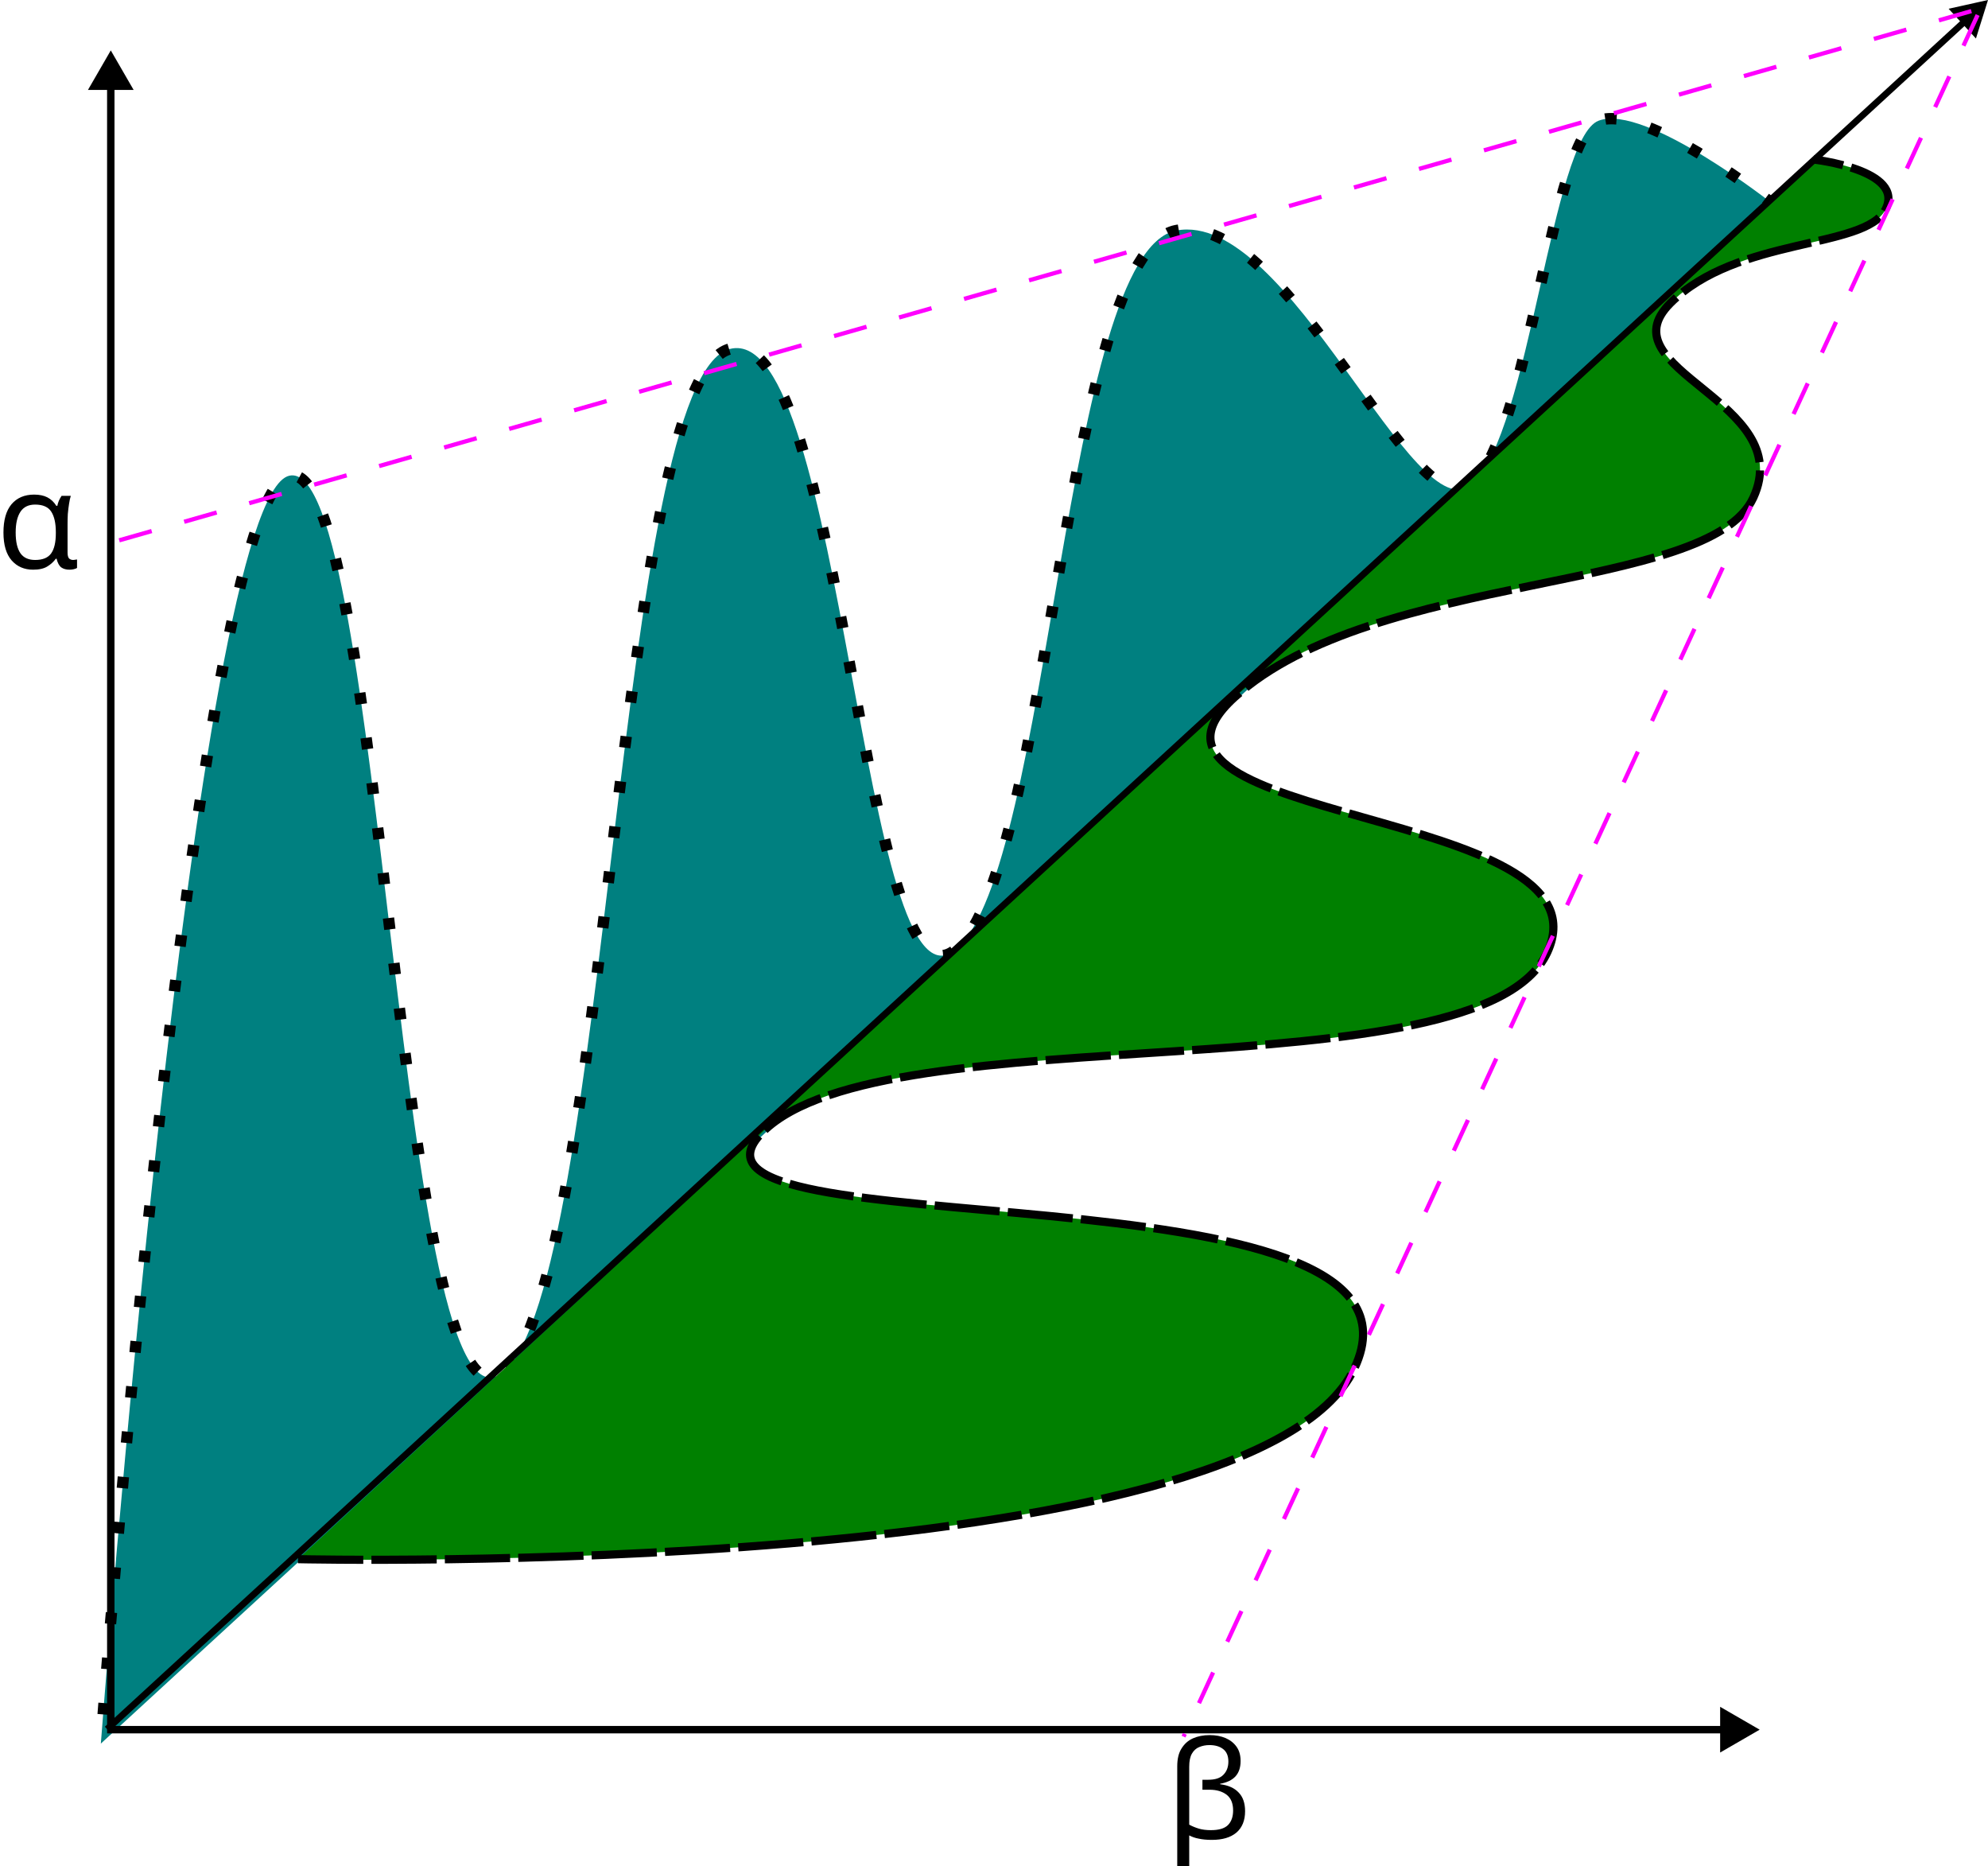
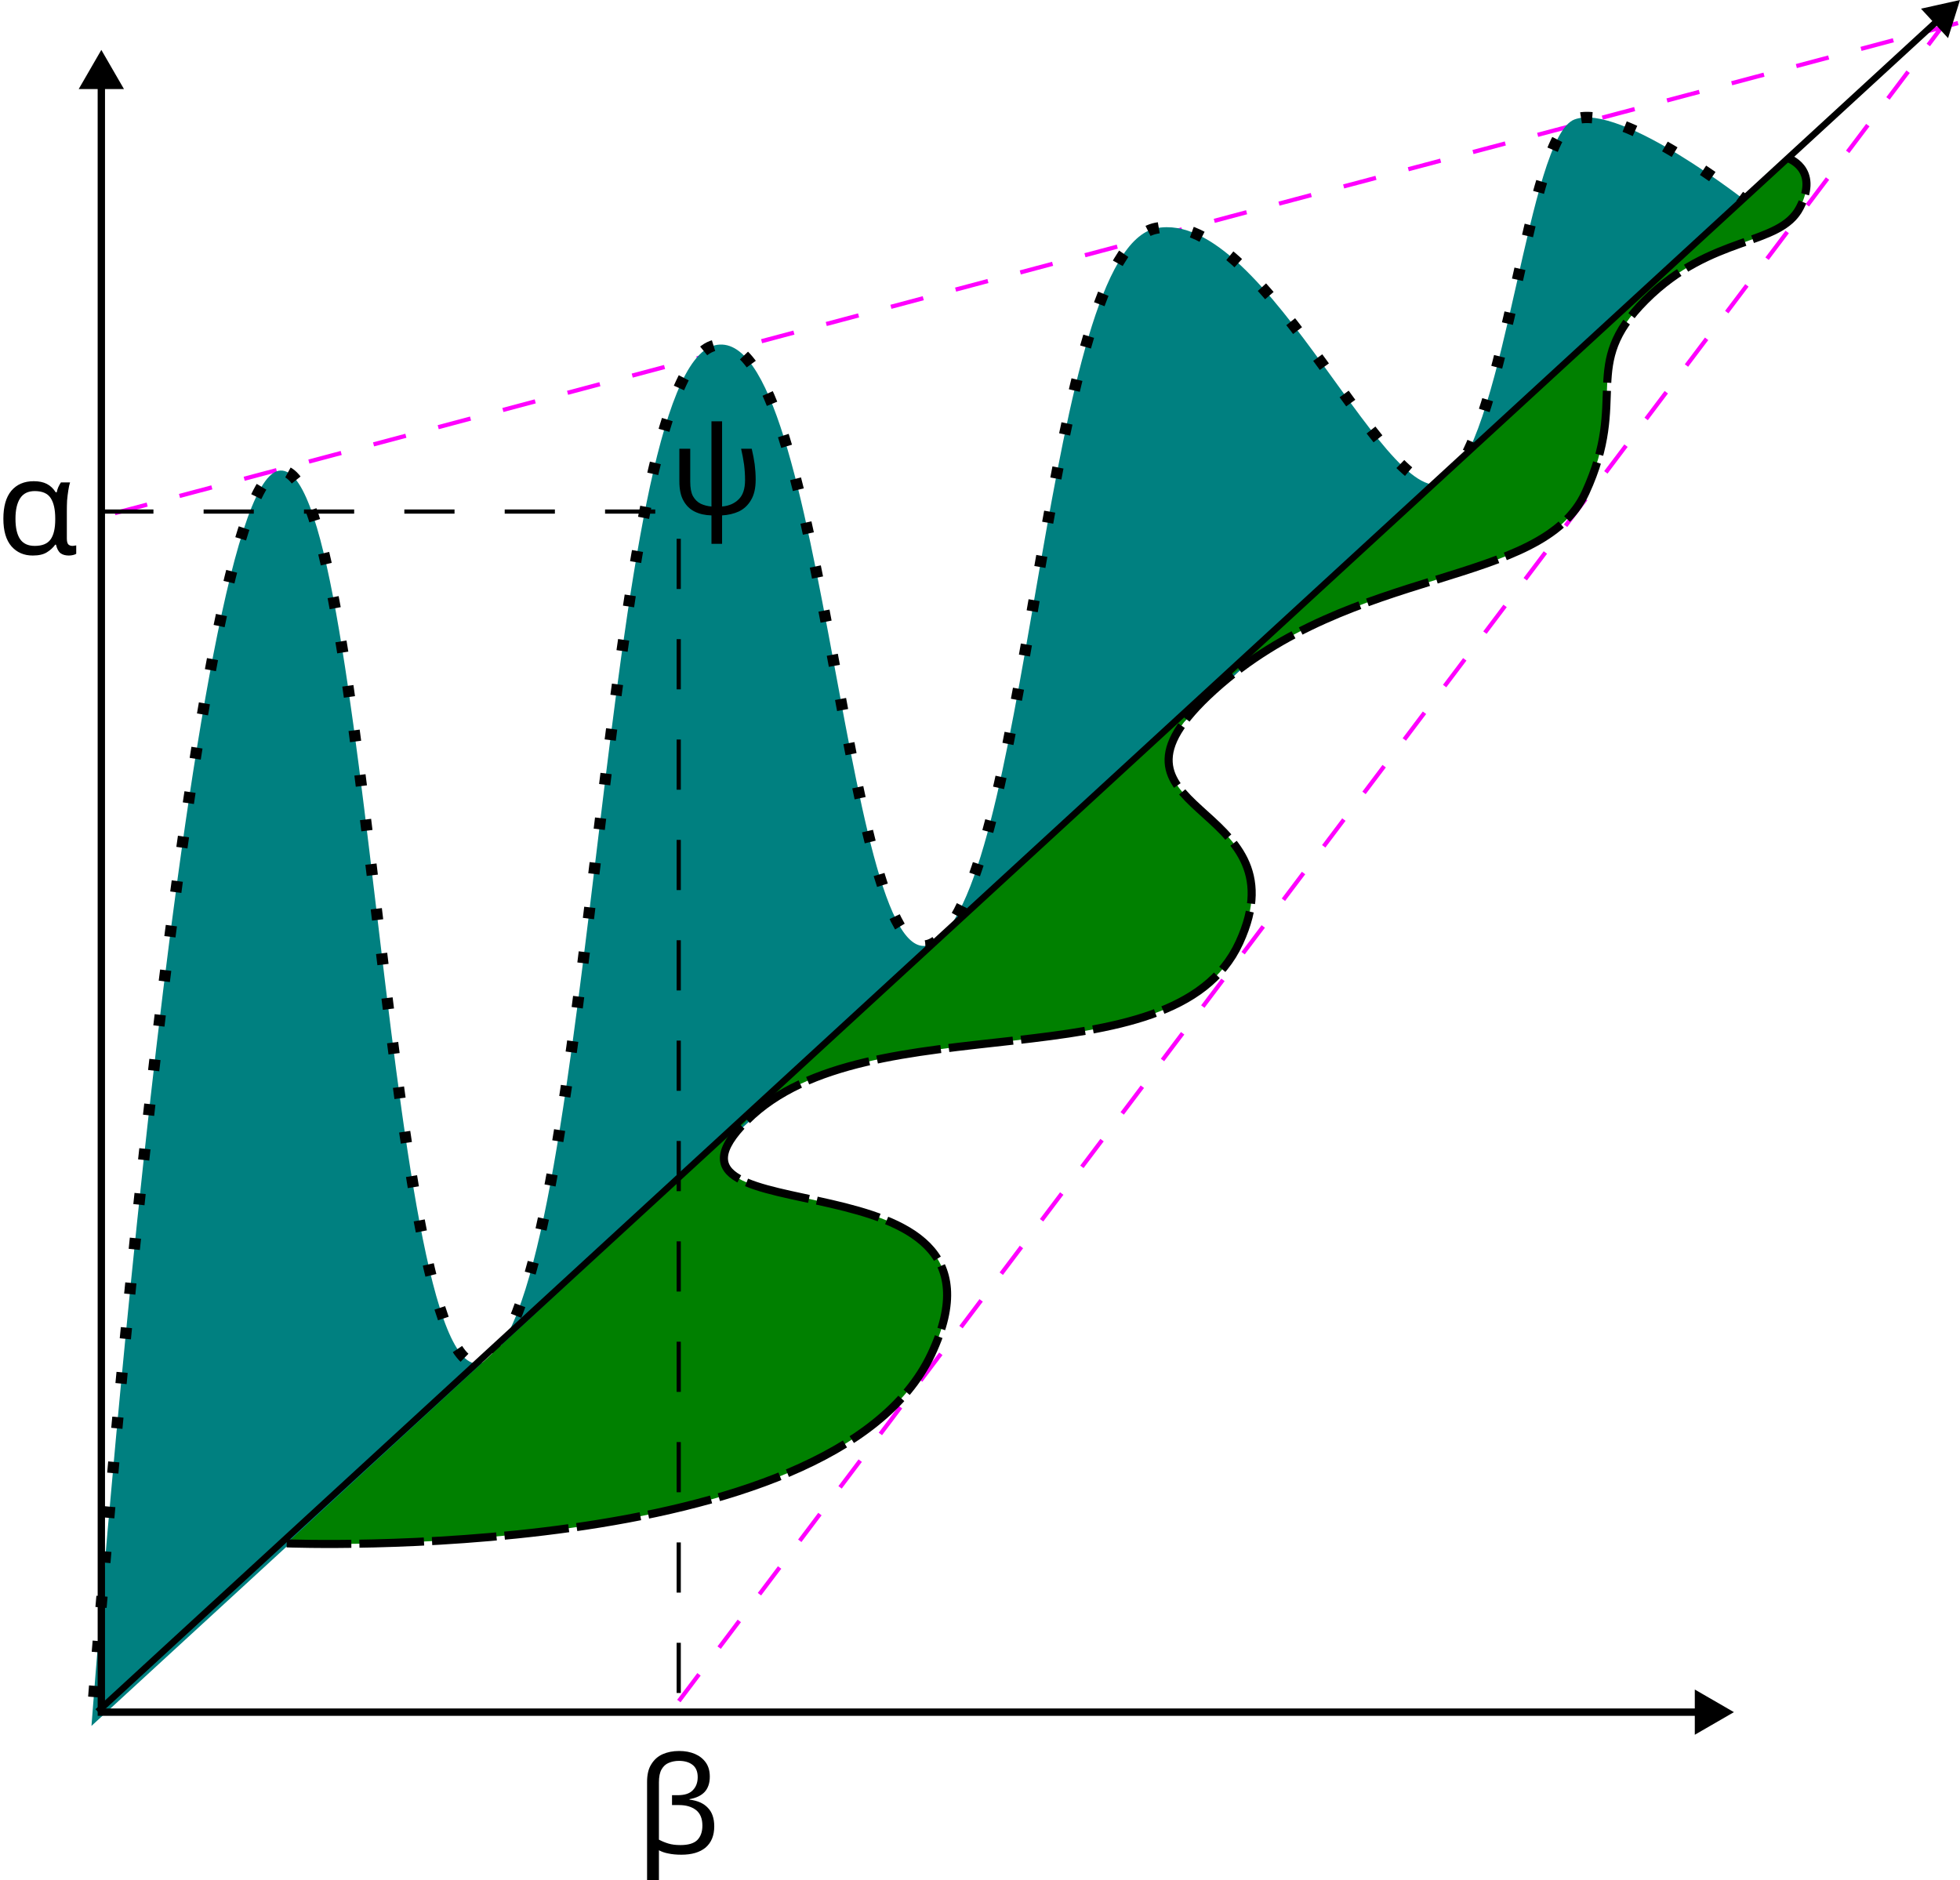
- <svg xmlns="http://www.w3.org/2000/svg" width="124.537mm" height="116.828mm" viewBox="0 0 124.537 116.828" version="1.1" id="svg5">
+ <svg xmlns="http://www.w3.org/2000/svg" width="124.008mm" height="118.945mm" viewBox="0 0 124.008 118.945" version="1.1" id="svg5">
  <defs id="defs2">
    <marker style="overflow:visible" id="marker1263" refX="0" refY="0" orient="auto-start-reverse" markerWidth="5.324" markerHeight="6.155" viewBox="0 0 5.324 6.155" preserveAspectRatio="xMidYMid">
      <path transform="scale(0.5)" style="fill:context-stroke;fill-rule:evenodd;stroke:context-stroke;stroke-width:1pt" d="M 5.77,0 -2.88,5 V -5 Z" id="path1261" />
    </marker>
    <marker style="overflow:visible" id="TriangleStart" refX="0" refY="0" orient="auto-start-reverse" markerWidth="5.324" markerHeight="6.155" viewBox="0 0 5.324 6.155" preserveAspectRatio="xMidYMid">
      <path transform="scale(0.5)" style="fill:context-stroke;fill-rule:evenodd;stroke:context-stroke;stroke-width:1pt" d="M 5.77,0 -2.88,5 V -5 Z" id="path135" />
    </marker>
    <marker style="overflow:visible" id="TriangleStart-9" refX="0" refY="0" orient="auto-start-reverse" markerWidth="5.324" markerHeight="6.155" viewBox="0 0 5.324 6.155" preserveAspectRatio="xMidYMid">
      <path transform="scale(0.5)" style="fill:context-stroke;fill-rule:evenodd;stroke:context-stroke;stroke-width:1pt" d="M 5.77,0 -2.88,5 V -5 Z" id="path135-2" />
    </marker>
    <marker style="overflow:visible" id="marker1263-0" refX="0" refY="0" orient="auto-start-reverse" markerWidth="5.324" markerHeight="6.155" viewBox="0 0 5.324 6.155" preserveAspectRatio="xMidYMid">
      <path transform="scale(0.5)" style="fill:context-stroke;fill-rule:evenodd;stroke:context-stroke;stroke-width:1pt" d="M 5.77,0 -2.88,5 V -5 Z" id="path1261-2" />
    </marker>
    <marker style="overflow:visible" id="TriangleStart-6" refX="0" refY="0" orient="auto-start-reverse" markerWidth="5.324" markerHeight="6.155" viewBox="0 0 5.324 6.155" preserveAspectRatio="xMidYMid">
      <path transform="scale(0.5)" style="fill:context-stroke;fill-rule:evenodd;stroke:context-stroke;stroke-width:1pt" d="M 5.77,0 -2.88,5 V -5 Z" id="path135-1" />
    </marker>
    <marker style="overflow:visible" id="marker1263-06" refX="0" refY="0" orient="auto-start-reverse" markerWidth="5.324" markerHeight="6.155" viewBox="0 0 5.324 6.155" preserveAspectRatio="xMidYMid">
      <path transform="scale(0.5)" style="fill:context-stroke;fill-rule:evenodd;stroke:context-stroke;stroke-width:1pt" d="M 5.77,0 -2.88,5 V -5 Z" id="path1261-3" />
    </marker>
  </defs>
-   <g id="layer1" transform="translate(-8.939715,73.79116)">
-     <g id="g2481" transform="translate(0,-179.9167)">
-       <path style="fill:#008080;stroke:#000000;stroke-width:0.711;stroke-linecap:butt;stroke-linejoin:miter;stroke-dasharray:0.711, 2.133;stroke-dashoffset:0;stroke-opacity:1" d="m 120.103,118.977 c 0,0 -8.08,-6.392 -11.015,-5.294 -2.935,1.098 -4.313,19.526 -7.924,22.765 -3.611,3.239 -11.502,-17.242 -18.541,-15.883 -7.039,1.359 -7.836,39.849 -13.774,44.997 -5.938,5.148 -7.017,-39.347 -14.169,-37.586 -7.152,1.761 -7.546,58.298 -14.188,64.055 -6.642,5.757 -7.481,-57.438 -13.424,-56.114 -5.943,1.324 -11.811,79.407 -11.811,79.407" id="path236" />
-       <path style="fill:#008000;stroke:#000000;stroke-width:0.511;stroke-linecap:butt;stroke-linejoin:miter;stroke-dasharray:4.088, 0.511;stroke-dashoffset:0;stroke-opacity:1" d="m 27.609,203.774 c 0,0 59.901,1.361 66.182,-11.964 6.281,-13.325 -44.736,-7.142 -37.077,-14.786 7.658,-7.644 44.949,-2.097 49.16,-11.264 4.21,-9.167 -28.387,-8.001 -19.599,-15.963 8.787,-7.962 29.73,-6.465 32.504,-12.508 2.774,-6.043 -9.386,-7.992 -5.203,-12.174 4.183,-4.182 12.196,-3.37 13.478,-5.864 1.282,-2.494 -4.51,-3.136 -4.51,-3.136" id="path236-3" />
-       <path style="fill:none;stroke:#000000;stroke-width:0.411;stroke-linecap:butt;stroke-linejoin:miter;stroke-dasharray:none;stroke-opacity:1;marker-start:url(#TriangleStart)" d="M 132.402,107.113 15.648,214.419" id="path469" />
-       <path style="fill:none;stroke:#000000;stroke-width:0.465;stroke-linecap:butt;stroke-linejoin:miter;stroke-dasharray:none;stroke-opacity:1;marker-start:url(#marker1263);marker-end:url(#TriangleStart)" d="m 117.522,214.453 c 0,0 0,0 -101.642,0 0,-103.519 0,-103.519 0,-103.519" id="path488" />
-       <text xml:space="preserve" style="font-style:normal;font-variant:normal;font-weight:normal;font-stretch:normal;font-size:8.467px;line-height:1.25;font-family:sans-serif;-inkscape-font-specification:'sans-serif, Normal';font-variant-ligatures:normal;font-variant-caps:normal;font-variant-numeric:normal;font-variant-east-asian:normal;letter-spacing:0px;stroke-width:0.265" x="8.686" y="141.727" id="text1487">
-         <tspan id="tspan1485" style="font-style:normal;font-variant:normal;font-weight:normal;font-stretch:normal;font-size:8.467px;font-family:sans-serif;-inkscape-font-specification:'sans-serif, Normal';font-variant-ligatures:normal;font-variant-caps:normal;font-variant-numeric:normal;font-variant-east-asian:normal;stroke-width:0.265" x="8.686" y="141.727">α</tspan>
+   <g id="layer1" transform="translate(-3.704584,-52.68304)">
+     <g id="g1487">
+       <path style="fill:#008080;stroke:#000000;stroke-width:0.711;stroke-linecap:butt;stroke-linejoin:miter;stroke-dasharray:0.711, 2.133;stroke-dashoffset:0;stroke-opacity:1" d="m 120.103,-60.939 c 0,0 -8.08,-6.392 -11.015,-5.294 -2.935,1.098 -4.313,19.526 -7.924,22.765 -3.611,3.239 -11.502,-17.242 -18.541,-15.883 -7.039,1.359 -7.836,39.849 -13.774,44.997 -5.938,5.148 -7.017,-39.347 -14.169,-37.586 -7.152,1.761 -7.546,58.298 -14.188,64.055 -6.642,5.757 -7.481,-57.438 -13.424,-56.114 -5.943,1.324 -11.811,79.407 -11.811,79.407" id="path236" />
+       <path style="fill:#008000;stroke:#000000;stroke-width:0.511;stroke-linecap:butt;stroke-linejoin:miter;stroke-dasharray:4.088, 0.511;stroke-dashoffset:0;stroke-opacity:1" d="m 27.609,23.858 c 0,0 59.901,1.361 66.182,-11.964 6.281,-13.325 -44.736,-7.142 -37.077,-14.786 7.658,-7.644 44.949,-2.097 49.16,-11.264 4.21,-9.167 -28.387,-8.001 -19.599,-15.963 8.787,-7.962 29.73,-6.465 32.504,-12.508 2.774,-6.043 -9.386,-7.992 -5.203,-12.174 4.183,-4.182 12.196,-3.37 13.478,-5.864 1.282,-2.494 -4.51,-3.136 -4.51,-3.136" id="path236-3" />
+       <path style="fill:none;stroke:#000000;stroke-width:0.411;stroke-linecap:butt;stroke-linejoin:miter;stroke-dasharray:none;stroke-opacity:1;marker-start:url(#TriangleStart)" d="M 132.402,-72.804 15.648,34.502" id="path469" />
+       <path style="fill:none;stroke:#000000;stroke-width:0.465;stroke-linecap:butt;stroke-linejoin:miter;stroke-dasharray:none;stroke-opacity:1;marker-start:url(#marker1263);marker-end:url(#TriangleStart)" d="m 117.522,34.537 c 0,0 0,0 -101.642,0 0,-103.519 0,-103.519 0,-103.519" id="path488" />
+       <text xml:space="preserve" style="font-style:normal;font-variant:normal;font-weight:normal;font-stretch:normal;font-size:8.467px;line-height:1.25;font-family:sans-serif;-inkscape-font-specification:'sans-serif, Normal';font-variant-ligatures:normal;font-variant-caps:normal;font-variant-numeric:normal;font-variant-east-asian:normal;letter-spacing:0px;stroke-width:0.265" x="8.686" y="-38.19" id="text1487">
+         <tspan id="tspan1485" style="font-style:normal;font-variant:normal;font-weight:normal;font-stretch:normal;font-size:8.467px;font-family:sans-serif;-inkscape-font-specification:'sans-serif, Normal';font-variant-ligatures:normal;font-variant-caps:normal;font-variant-numeric:normal;font-variant-east-asian:normal;stroke-width:0.265" x="8.686" y="-38.19">α</tspan>
      </text>
-       <text xml:space="preserve" style="font-style:normal;font-variant:normal;font-weight:normal;font-stretch:normal;font-size:8.467px;line-height:1.25;font-family:sans-serif;-inkscape-font-specification:'sans-serif, Normal';font-variant-ligatures:normal;font-variant-caps:normal;font-variant-numeric:normal;font-variant-east-asian:normal;letter-spacing:0px;stroke-width:0.265" x="81.968" y="221.277" id="text1541">
-         <tspan id="tspan1539" style="font-style:normal;font-variant:normal;font-weight:normal;font-stretch:normal;font-size:8.467px;font-family:sans-serif;-inkscape-font-specification:'sans-serif, Normal';font-variant-ligatures:normal;font-variant-caps:normal;font-variant-numeric:normal;font-variant-east-asian:normal;stroke-width:0.265" x="81.968" y="221.277">β</tspan>
+       <text xml:space="preserve" style="font-style:normal;font-variant:normal;font-weight:normal;font-stretch:normal;font-size:8.467px;line-height:1.25;font-family:sans-serif;-inkscape-font-specification:'sans-serif, Normal';font-variant-ligatures:normal;font-variant-caps:normal;font-variant-numeric:normal;font-variant-east-asian:normal;letter-spacing:0px;stroke-width:0.265" x="81.968" y="41.361" id="text1541">
+         <tspan id="tspan1539" style="font-style:normal;font-variant:normal;font-weight:normal;font-stretch:normal;font-size:8.467px;font-family:sans-serif;-inkscape-font-specification:'sans-serif, Normal';font-variant-ligatures:normal;font-variant-caps:normal;font-variant-numeric:normal;font-variant-east-asian:normal;stroke-width:0.265" x="81.968" y="41.361">β</tspan>
      </text>
-       <path style="fill:none;stroke:#ff00ff;stroke-width:0.265px;stroke-linecap:butt;stroke-linejoin:miter;stroke-dasharray:2.117, 2.117;stroke-dashoffset:0;stroke-opacity:1" d="M 132.434,106.819 16.096,140.055" id="path2222" />
-       <path style="fill:none;stroke:#ff00ff;stroke-width:0.265px;stroke-linecap:butt;stroke-linejoin:miter;stroke-dasharray:2.117, 2.117;stroke-dashoffset:0;stroke-opacity:1" d="M 132.827,107.067 83.081,214.889" id="path2222-5" />
-     </g>
-     <g id="g2417" transform="translate(-149.8143,64.28376)">
-       <path style="fill:none;stroke:#ff00ff;stroke-width:0.265px;stroke-linecap:butt;stroke-linejoin:miter;stroke-dasharray:2.117, 2.117;stroke-dashoffset:0;stroke-opacity:1" d="M 276.347,114.006 159.387,191.622" id="path2222-6" />
-       <path style="fill:#008080;stroke:#000000;stroke-width:0.711;stroke-linecap:butt;stroke-linejoin:miter;stroke-dasharray:0.711, 2.133;stroke-dashoffset:0;stroke-opacity:1" d="m 263.615,126.369 c 0,0 -8.08,2.604 -11.015,3.702 -2.935,1.098 -4.313,10.53 -7.924,13.769 -3.611,3.239 -11.502,2.337 -18.541,3.696 -7.039,1.359 -7.836,20.27 -13.774,25.418 -5.938,5.148 -7.017,-8.126 -14.169,-6.365 -7.152,1.761 -7.546,27.077 -14.188,32.834 -6.642,5.757 -7.481,-16.163 -13.424,-14.839 -5.943,1.324 -11.811,38.132 -11.811,38.132" id="path236-7" />
-       <path style="fill:#008000;stroke:#000000;stroke-width:0.511;stroke-linecap:butt;stroke-linejoin:miter;stroke-dasharray:4.088, 0.511;stroke-dashoffset:0;stroke-opacity:1" d="m 171.122,211.166 c 0,0 59.901,1.361 66.182,-11.964 6.281,-13.325 -44.736,-7.142 -37.077,-14.786 7.658,-7.644 44.949,-2.097 49.16,-11.264 4.21,-9.167 -28.387,-8.001 -19.599,-15.963 8.787,-7.962 29.73,-6.465 32.504,-12.508 2.774,-6.043 -9.386,-7.992 -5.203,-12.174 4.183,-4.182 12.196,-3.37 13.478,-5.864 1.282,-2.494 -4.51,-3.136 -4.51,-3.136" id="path236-3-5" />
-       <path style="fill:none;stroke:#000000;stroke-width:0.411;stroke-linecap:butt;stroke-linejoin:miter;stroke-dasharray:none;stroke-opacity:1;marker-start:url(#TriangleStart-9)" d="M 275.914,114.505 159.161,221.811" id="path469-9" />
-       <path style="fill:none;stroke:#000000;stroke-width:0.465;stroke-linecap:butt;stroke-linejoin:miter;stroke-dasharray:none;stroke-opacity:1;marker-start:url(#marker1263-0);marker-end:url(#TriangleStart-9)" d="m 261.035,221.845 c 0,0 0,0 -101.642,0 0,-103.519 0,-103.519 0,-103.519" id="path488-2" />
-       <text xml:space="preserve" style="font-style:normal;font-variant:normal;font-weight:normal;font-stretch:normal;font-size:8.467px;line-height:1.25;font-family:sans-serif;-inkscape-font-specification:'sans-serif, Normal';font-variant-ligatures:normal;font-variant-caps:normal;font-variant-numeric:normal;font-variant-east-asian:normal;letter-spacing:0px;stroke-width:0.265" x="151.669" y="193.039" id="text1487-2">
-         <tspan id="tspan1485-8" style="font-style:normal;font-variant:normal;font-weight:normal;font-stretch:normal;font-size:8.467px;font-family:sans-serif;-inkscape-font-specification:'sans-serif, Normal';font-variant-ligatures:normal;font-variant-caps:normal;font-variant-numeric:normal;font-variant-east-asian:normal;stroke-width:0.265" x="151.669" y="193.039">α</tspan>
-       </text>
-       <path style="fill:none;stroke:#ff00ff;stroke-width:0.265px;stroke-linecap:butt;stroke-linejoin:miter;stroke-dasharray:2.117, 2.117;stroke-dashoffset:0;stroke-opacity:1" d="M 276.015,114.559 227.195,221.749" id="path2222-9" />
-       <text xml:space="preserve" style="font-style:normal;font-variant:normal;font-weight:normal;font-stretch:normal;font-size:8.467px;line-height:1.25;font-family:sans-serif;-inkscape-font-specification:'sans-serif, Normal';font-variant-ligatures:normal;font-variant-caps:normal;font-variant-numeric:normal;font-variant-east-asian:normal;letter-spacing:0px;stroke-width:0.265" x="225.48" y="230.257" id="text1541-9">
-         <tspan id="tspan1539-7" style="font-style:normal;font-variant:normal;font-weight:normal;font-stretch:normal;font-size:8.467px;font-family:sans-serif;-inkscape-font-specification:'sans-serif, Normal';font-variant-ligatures:normal;font-variant-caps:normal;font-variant-numeric:normal;font-variant-east-asian:normal;stroke-width:0.265" x="225.48" y="230.257">β</tspan>
+       <path style="fill:none;stroke:#ff00ff;stroke-width:0.265px;stroke-linecap:butt;stroke-linejoin:miter;stroke-dasharray:2.117, 2.117;stroke-dashoffset:0;stroke-opacity:1" d="M 132.434,-73.098 16.096,-39.861" id="path2222" />
+       <path style="fill:none;stroke:#ff00ff;stroke-width:0.265px;stroke-linecap:butt;stroke-linejoin:miter;stroke-dasharray:2.117, 2.117;stroke-dashoffset:0;stroke-opacity:1" d="M 132.827,-72.85 83.081,34.972" id="path2222-5" />
+       <path style="fill:none;stroke:#000000;stroke-width:0.265px;stroke-linecap:butt;stroke-linejoin:miter;stroke-dasharray:3.175, 3.175;stroke-dashoffset:0;stroke-opacity:1" d="M 15.546,-39.912 H 83.712" id="path367" />
+       <path style="fill:none;stroke:#000000;stroke-width:0.265px;stroke-linecap:butt;stroke-linejoin:miter;stroke-dasharray:3.175, 3.175;stroke-dashoffset:0;stroke-opacity:1" d="m 83.705,34.836 v -74.772" id="path369" />
+       <text xml:space="preserve" style="font-size:4.233px;line-height:1.25;font-family:sans-serif;letter-spacing:0px;stroke-width:0.265" x="83.137" y="-39.732" id="text1062">
+         <tspan id="tspan1060" style="font-style:normal;font-variant:normal;font-weight:normal;font-stretch:normal;font-size:7.761px;font-family:sans-serif;-inkscape-font-specification:'sans-serif, Normal';font-variant-ligatures:normal;font-variant-caps:normal;font-variant-numeric:normal;font-variant-east-asian:normal;stroke-width:0.265" x="83.137" y="-39.732">ψ</tspan>
      </text>
    </g>
-     <g id="g2544" transform="translate(0,-179.9167)">
-       <path style="fill:none;stroke:#ff00ff;stroke-width:0.265px;stroke-linecap:butt;stroke-linejoin:miter;stroke-dasharray:2.117, 2.117;stroke-dashoffset:0;stroke-opacity:1" d="M 126.981,233.757 45.991,341.106 M 127.588,234.06 9.959,265.336" id="path2222-3" />
-       <path style="fill:#008080;stroke:#000000;stroke-width:0.711;stroke-linecap:butt;stroke-linejoin:miter;stroke-dasharray:0.711, 2.133;stroke-dashoffset:0;stroke-opacity:1" d="m 114.338,245.452 c 0,0 -8.08,-6.392 -11.015,-5.294 -2.935,1.098 -4.313,19.526 -7.924,22.765 -3.611,3.239 -11.502,-17.242 -18.541,-15.883 -7.039,1.359 -7.836,39.849 -13.774,44.997 -5.938,5.148 -7.017,-39.347 -14.169,-37.586 -7.152,1.761 -7.546,58.298 -14.188,64.055 -6.642,5.757 -7.481,-57.438 -13.424,-56.114 -5.943,1.324 -11.811,79.407 -11.811,79.407" id="path236-0" />
-       <path style="fill:#008000;stroke:#000000;stroke-width:0.511;stroke-linecap:butt;stroke-linejoin:miter;stroke-dasharray:4.088, 0.511;stroke-dashoffset:0;stroke-opacity:1" d="m 21.845,330.249 c 0,0 34.501,1.361 40.782,-11.964 6.281,-13.325 -19.336,-7.142 -11.677,-14.786 7.658,-7.644 26.958,-2.097 31.168,-11.264 4.21,-9.167 -10.395,-8.001 -1.608,-15.963 8.787,-7.962 20.734,-6.465 23.508,-12.508 2.774,-6.043 -0.39,-7.992 3.792,-12.174 4.183,-4.182 8.492,-3.37 9.774,-5.864 1.282,-2.494 -0.806,-3.136 -0.806,-3.136" id="path236-3-6" />
-       <path style="fill:none;stroke:#000000;stroke-width:0.411;stroke-linecap:butt;stroke-linejoin:miter;stroke-dasharray:none;stroke-opacity:1;marker-start:url(#TriangleStart-6)" d="M 126.638,233.587 9.884,340.893" id="path469-1" />
-       <path style="fill:none;stroke:#000000;stroke-width:0.465;stroke-linecap:butt;stroke-linejoin:miter;stroke-dasharray:none;stroke-opacity:1;marker-start:url(#marker1263-06);marker-end:url(#TriangleStart-6)" d="m 111.758,340.927 c 0,0 0,0 -101.642,0 0,-103.519 0,-103.519 0,-103.519" id="path488-5" />
-       <text xml:space="preserve" style="font-style:normal;font-variant:normal;font-weight:normal;font-stretch:normal;font-size:8.467px;line-height:1.25;font-family:sans-serif;-inkscape-font-specification:'sans-serif, Normal';font-variant-ligatures:normal;font-variant-caps:normal;font-variant-numeric:normal;font-variant-east-asian:normal;letter-spacing:0px;stroke-width:0.265" x="3.451" y="267.672" id="text1487-5">
-         <tspan id="tspan1485-4" style="font-style:normal;font-variant:normal;font-weight:normal;font-stretch:normal;font-size:8.467px;font-family:sans-serif;-inkscape-font-specification:'sans-serif, Normal';font-variant-ligatures:normal;font-variant-caps:normal;font-variant-numeric:normal;font-variant-east-asian:normal;stroke-width:0.265" x="3.451" y="267.672">α</tspan>
+     <g id="g475">
+       <text xml:space="preserve" style="font-style:normal;font-variant:normal;font-weight:normal;font-stretch:normal;font-size:8.467px;line-height:1.25;font-family:sans-serif;-inkscape-font-specification:'sans-serif, Normal';font-variant-ligatures:normal;font-variant-caps:normal;font-variant-numeric:normal;font-variant-east-asian:normal;letter-spacing:0px;stroke-width:0.265" x="43.924" y="169.952" id="text1541-7">
+         <tspan id="tspan1539-6" style="font-style:normal;font-variant:normal;font-weight:normal;font-stretch:normal;font-size:8.467px;font-family:sans-serif;-inkscape-font-specification:'sans-serif, Normal';font-variant-ligatures:normal;font-variant-caps:normal;font-variant-numeric:normal;font-variant-east-asian:normal;stroke-width:0.265" x="43.924" y="169.952">β</tspan>
      </text>
-       <text xml:space="preserve" style="font-style:normal;font-variant:normal;font-weight:normal;font-stretch:normal;font-size:8.467px;line-height:1.25;font-family:sans-serif;-inkscape-font-specification:'sans-serif, Normal';font-variant-ligatures:normal;font-variant-caps:normal;font-variant-numeric:normal;font-variant-east-asian:normal;letter-spacing:0px;stroke-width:0.265" x="43.924" y="349.868" id="text1541-7">
-         <tspan id="tspan1539-6" style="font-style:normal;font-variant:normal;font-weight:normal;font-stretch:normal;font-size:8.467px;font-family:sans-serif;-inkscape-font-specification:'sans-serif, Normal';font-variant-ligatures:normal;font-variant-caps:normal;font-variant-numeric:normal;font-variant-east-asian:normal;stroke-width:0.265" x="43.924" y="349.868">β</tspan>
+       <path style="fill:none;stroke:#ff00ff;stroke-width:0.265px;stroke-linecap:butt;stroke-linejoin:miter;stroke-dasharray:2.117, 2.117;stroke-dashoffset:0;stroke-opacity:1" d="M 126.981,53.84 45.991,161.189 M 127.588,54.143 9.959,85.42" id="path2222-3" />
+       <path style="fill:#008080;stroke:#000000;stroke-width:0.711;stroke-linecap:butt;stroke-linejoin:miter;stroke-dasharray:0.711, 2.133;stroke-dashoffset:0;stroke-opacity:1" d="m 114.338,65.535 c 0,0 -8.08,-6.392 -11.015,-5.294 -2.935,1.098 -4.313,19.526 -7.924,22.765 -3.611,3.239 -11.502,-17.242 -18.541,-15.883 -7.039,1.359 -7.836,39.849 -13.774,44.997 -5.938,5.148 -7.017,-39.347 -14.169,-37.586 -7.152,1.761 -7.546,58.298 -14.188,64.055 -6.642,5.757 -7.481,-57.438 -13.424,-56.114 -5.943,1.324 -11.811,79.407 -11.811,79.407" id="path236-0" />
+       <path style="fill:#008000;stroke:#000000;stroke-width:0.511;stroke-linecap:butt;stroke-linejoin:miter;stroke-dasharray:4.088, 0.511;stroke-dashoffset:0;stroke-opacity:1" d="m 21.845,150.332 c 0,0 34.501,1.361 40.782,-11.964 6.281,-13.325 -19.336,-7.142 -11.677,-14.786 7.658,-7.644 26.958,-2.097 31.168,-11.264 4.21,-9.167 -10.395,-8.001 -1.608,-15.963 8.787,-7.962 20.734,-6.465 23.508,-12.508 2.774,-6.043 -0.39,-7.992 3.792,-12.174 4.183,-4.182 8.492,-3.37 9.774,-5.864 1.282,-2.494 -0.806,-3.136 -0.806,-3.136" id="path236-3-6" />
+       <path style="fill:none;stroke:#000000;stroke-width:0.411;stroke-linecap:butt;stroke-linejoin:miter;stroke-dasharray:none;stroke-opacity:1;marker-start:url(#TriangleStart-6)" d="M 126.638,53.671 9.884,160.976" id="path469-1" />
+       <path style="fill:none;stroke:#000000;stroke-width:0.465;stroke-linecap:butt;stroke-linejoin:miter;stroke-dasharray:none;stroke-opacity:1;marker-start:url(#marker1263-06);marker-end:url(#TriangleStart-6)" d="m 111.758,161.011 c 0,0 0,0 -101.642,0 0,-103.519 0,-103.519 0,-103.519" id="path488-5" />
+       <text xml:space="preserve" style="font-style:normal;font-variant:normal;font-weight:normal;font-stretch:normal;font-size:8.467px;line-height:1.25;font-family:sans-serif;-inkscape-font-specification:'sans-serif, Normal';font-variant-ligatures:normal;font-variant-caps:normal;font-variant-numeric:normal;font-variant-east-asian:normal;letter-spacing:0px;stroke-width:0.265" x="3.451" y="87.755" id="text1487-5">
+         <tspan id="tspan1485-4" style="font-style:normal;font-variant:normal;font-weight:normal;font-stretch:normal;font-size:8.467px;font-family:sans-serif;-inkscape-font-specification:'sans-serif, Normal';font-variant-ligatures:normal;font-variant-caps:normal;font-variant-numeric:normal;font-variant-east-asian:normal;stroke-width:0.265" x="3.451" y="87.755">α</tspan>
+       </text>
+       <path style="fill:none;stroke:#000000;stroke-width:0.265px;stroke-linecap:butt;stroke-linejoin:miter;stroke-dasharray:3.175, 3.175;stroke-dashoffset:0;stroke-opacity:1" d="M 10.237,85.05 H 46.654" id="path367-8" />
+       <path style="fill:none;stroke:#000000;stroke-width:0.265px;stroke-linecap:butt;stroke-linejoin:miter;stroke-dasharray:3.175, 3.175;stroke-dashoffset:0;stroke-opacity:1" d="M 46.647,159.798 V 85.025" id="path369-7" />
+       <text xml:space="preserve" style="font-size:4.233px;line-height:1.25;font-family:sans-serif;letter-spacing:0px;stroke-width:0.265" x="46.079" y="85.23" id="text1062-9">
+         <tspan id="tspan1060-2" style="font-style:normal;font-variant:normal;font-weight:normal;font-stretch:normal;font-size:7.761px;font-family:sans-serif;-inkscape-font-specification:'sans-serif, Normal';font-variant-ligatures:normal;font-variant-caps:normal;font-variant-numeric:normal;font-variant-east-asian:normal;stroke-width:0.265" x="46.079" y="85.23">ψ</tspan>
+       </text>
+     </g>
+     <g id="g1386">
+       <path style="fill:none;stroke:#ff00ff;stroke-width:0.265px;stroke-linecap:butt;stroke-linejoin:miter;stroke-dasharray:2.117, 2.117;stroke-dashoffset:0;stroke-opacity:1" d="M 126.533,178.29 9.573,255.906" id="path2222-6" />
+       <path style="fill:#008080;stroke:#000000;stroke-width:0.711;stroke-linecap:butt;stroke-linejoin:miter;stroke-dasharray:0.711, 2.133;stroke-dashoffset:0;stroke-opacity:1" d="m 113.801,190.653 c 0,0 -8.08,2.604 -11.015,3.702 -2.935,1.098 -4.313,10.53 -7.924,13.769 -3.611,3.239 -11.502,2.337 -18.541,3.696 -7.039,1.359 -7.836,20.27 -13.774,25.418 -5.938,5.148 -7.017,-8.126 -14.169,-6.365 -7.152,1.761 -7.546,27.077 -14.188,32.834 -6.642,5.757 -7.481,-16.163 -13.424,-14.839 -5.943,1.324 -11.811,38.132 -11.811,38.132" id="path236-7" />
+       <path style="fill:#008000;stroke:#000000;stroke-width:0.511;stroke-linecap:butt;stroke-linejoin:miter;stroke-dasharray:4.088, 0.511;stroke-dashoffset:0;stroke-opacity:1" d="m 21.307,275.45 c 0,0 59.901,1.361 66.182,-11.964 6.281,-13.325 -44.736,-7.142 -37.077,-14.786 7.658,-7.644 44.949,-2.097 49.16,-11.264 4.21,-9.167 -28.387,-8.001 -19.599,-15.963 8.787,-7.962 29.73,-6.465 32.504,-12.508 2.774,-6.043 -9.386,-7.992 -5.203,-12.174 4.183,-4.182 12.196,-3.37 13.478,-5.864 1.282,-2.494 -4.51,-3.136 -4.51,-3.136" id="path236-3-5" />
+       <path style="fill:none;stroke:#000000;stroke-width:0.411;stroke-linecap:butt;stroke-linejoin:miter;stroke-dasharray:none;stroke-opacity:1;marker-start:url(#TriangleStart-9)" d="M 126.1,178.789 9.346,286.094" id="path469-9" />
+       <path style="fill:none;stroke:#000000;stroke-width:0.465;stroke-linecap:butt;stroke-linejoin:miter;stroke-dasharray:none;stroke-opacity:1;marker-start:url(#marker1263-0);marker-end:url(#TriangleStart-9)" d="m 111.221,286.129 c 0,0 0,0 -101.642,0 0,-103.519 0,-103.519 0,-103.519" id="path488-2" />
+       <text xml:space="preserve" style="font-style:normal;font-variant:normal;font-weight:normal;font-stretch:normal;font-size:8.467px;line-height:1.25;font-family:sans-serif;-inkscape-font-specification:'sans-serif, Normal';font-variant-ligatures:normal;font-variant-caps:normal;font-variant-numeric:normal;font-variant-east-asian:normal;letter-spacing:0px;stroke-width:0.265" x="1.855" y="257.323" id="text1487-2">
+         <tspan id="tspan1485-8" style="font-style:normal;font-variant:normal;font-weight:normal;font-stretch:normal;font-size:8.467px;font-family:sans-serif;-inkscape-font-specification:'sans-serif, Normal';font-variant-ligatures:normal;font-variant-caps:normal;font-variant-numeric:normal;font-variant-east-asian:normal;stroke-width:0.265" x="1.855" y="257.323">α</tspan>
+       </text>
+       <path style="fill:none;stroke:#ff00ff;stroke-width:0.265px;stroke-linecap:butt;stroke-linejoin:miter;stroke-dasharray:2.117, 2.117;stroke-dashoffset:0;stroke-opacity:1" d="M 126.2,178.843 77.38,286.033" id="path2222-9" />
+       <text xml:space="preserve" style="font-style:normal;font-variant:normal;font-weight:normal;font-stretch:normal;font-size:8.467px;line-height:1.25;font-family:sans-serif;-inkscape-font-specification:'sans-serif, Normal';font-variant-ligatures:normal;font-variant-caps:normal;font-variant-numeric:normal;font-variant-east-asian:normal;letter-spacing:0px;stroke-width:0.265" x="75.666" y="294.54" id="text1541-9">
+         <tspan id="tspan1539-7" style="font-style:normal;font-variant:normal;font-weight:normal;font-stretch:normal;font-size:8.467px;font-family:sans-serif;-inkscape-font-specification:'sans-serif, Normal';font-variant-ligatures:normal;font-variant-caps:normal;font-variant-numeric:normal;font-variant-east-asian:normal;stroke-width:0.265" x="75.666" y="294.54">β</tspan>
+       </text>
+       <path style="fill:none;stroke:#000000;stroke-width:0.265px;stroke-linecap:butt;stroke-linejoin:miter;stroke-dasharray:3.175, 3.175;stroke-dashoffset:0;stroke-opacity:1" d="M 8.986,256.034 H 77.153" id="path367-9" />
+       <path style="fill:none;stroke:#000000;stroke-width:0.265px;stroke-linecap:butt;stroke-linejoin:miter;stroke-dasharray:3.175, 3.175;stroke-dashoffset:0;stroke-opacity:1" d="M 77.146,286.331 V 256.008" id="path369-2" />
+       <text xml:space="preserve" style="font-size:4.233px;line-height:1.25;font-family:sans-serif;letter-spacing:0px;stroke-width:0.265" x="76.578" y="256.213" id="text1062-2">
+         <tspan id="tspan1060-8" style="font-style:normal;font-variant:normal;font-weight:normal;font-stretch:normal;font-size:7.761px;font-family:sans-serif;-inkscape-font-specification:'sans-serif, Normal';font-variant-ligatures:normal;font-variant-caps:normal;font-variant-numeric:normal;font-variant-east-asian:normal;stroke-width:0.265" x="76.578" y="256.213">ψ</tspan>
      </text>
    </g>
  </g>
</svg>
